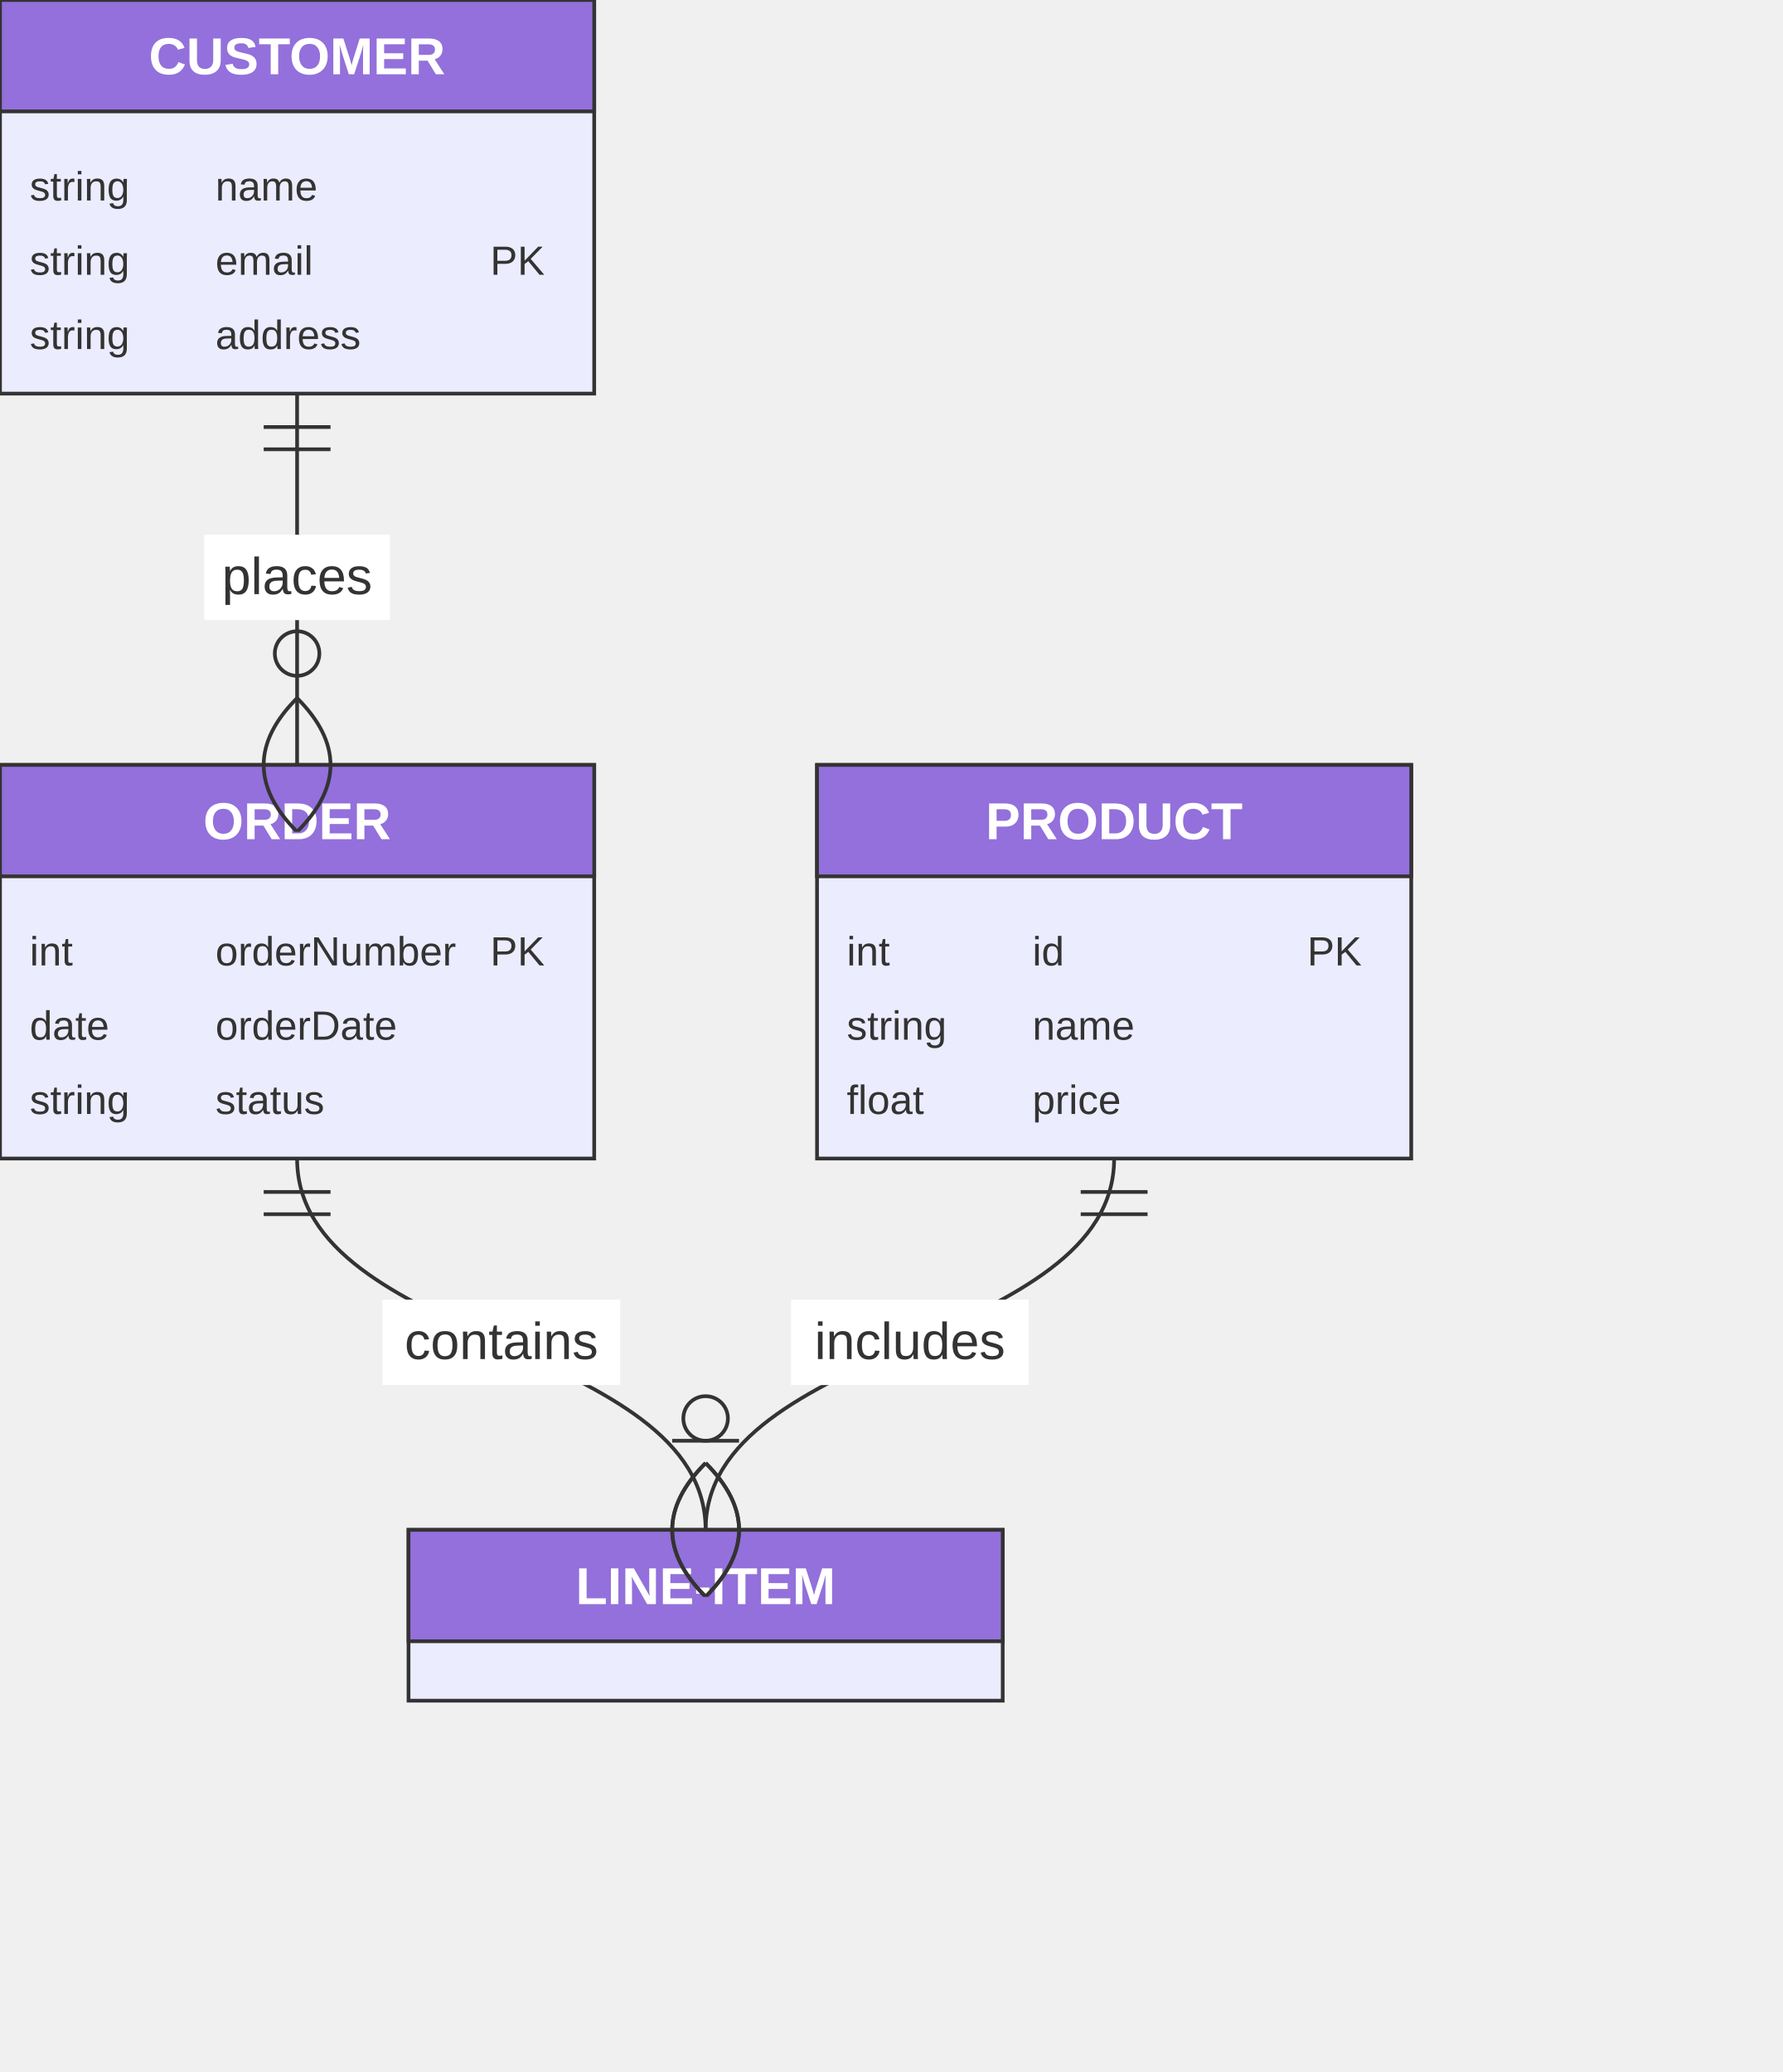
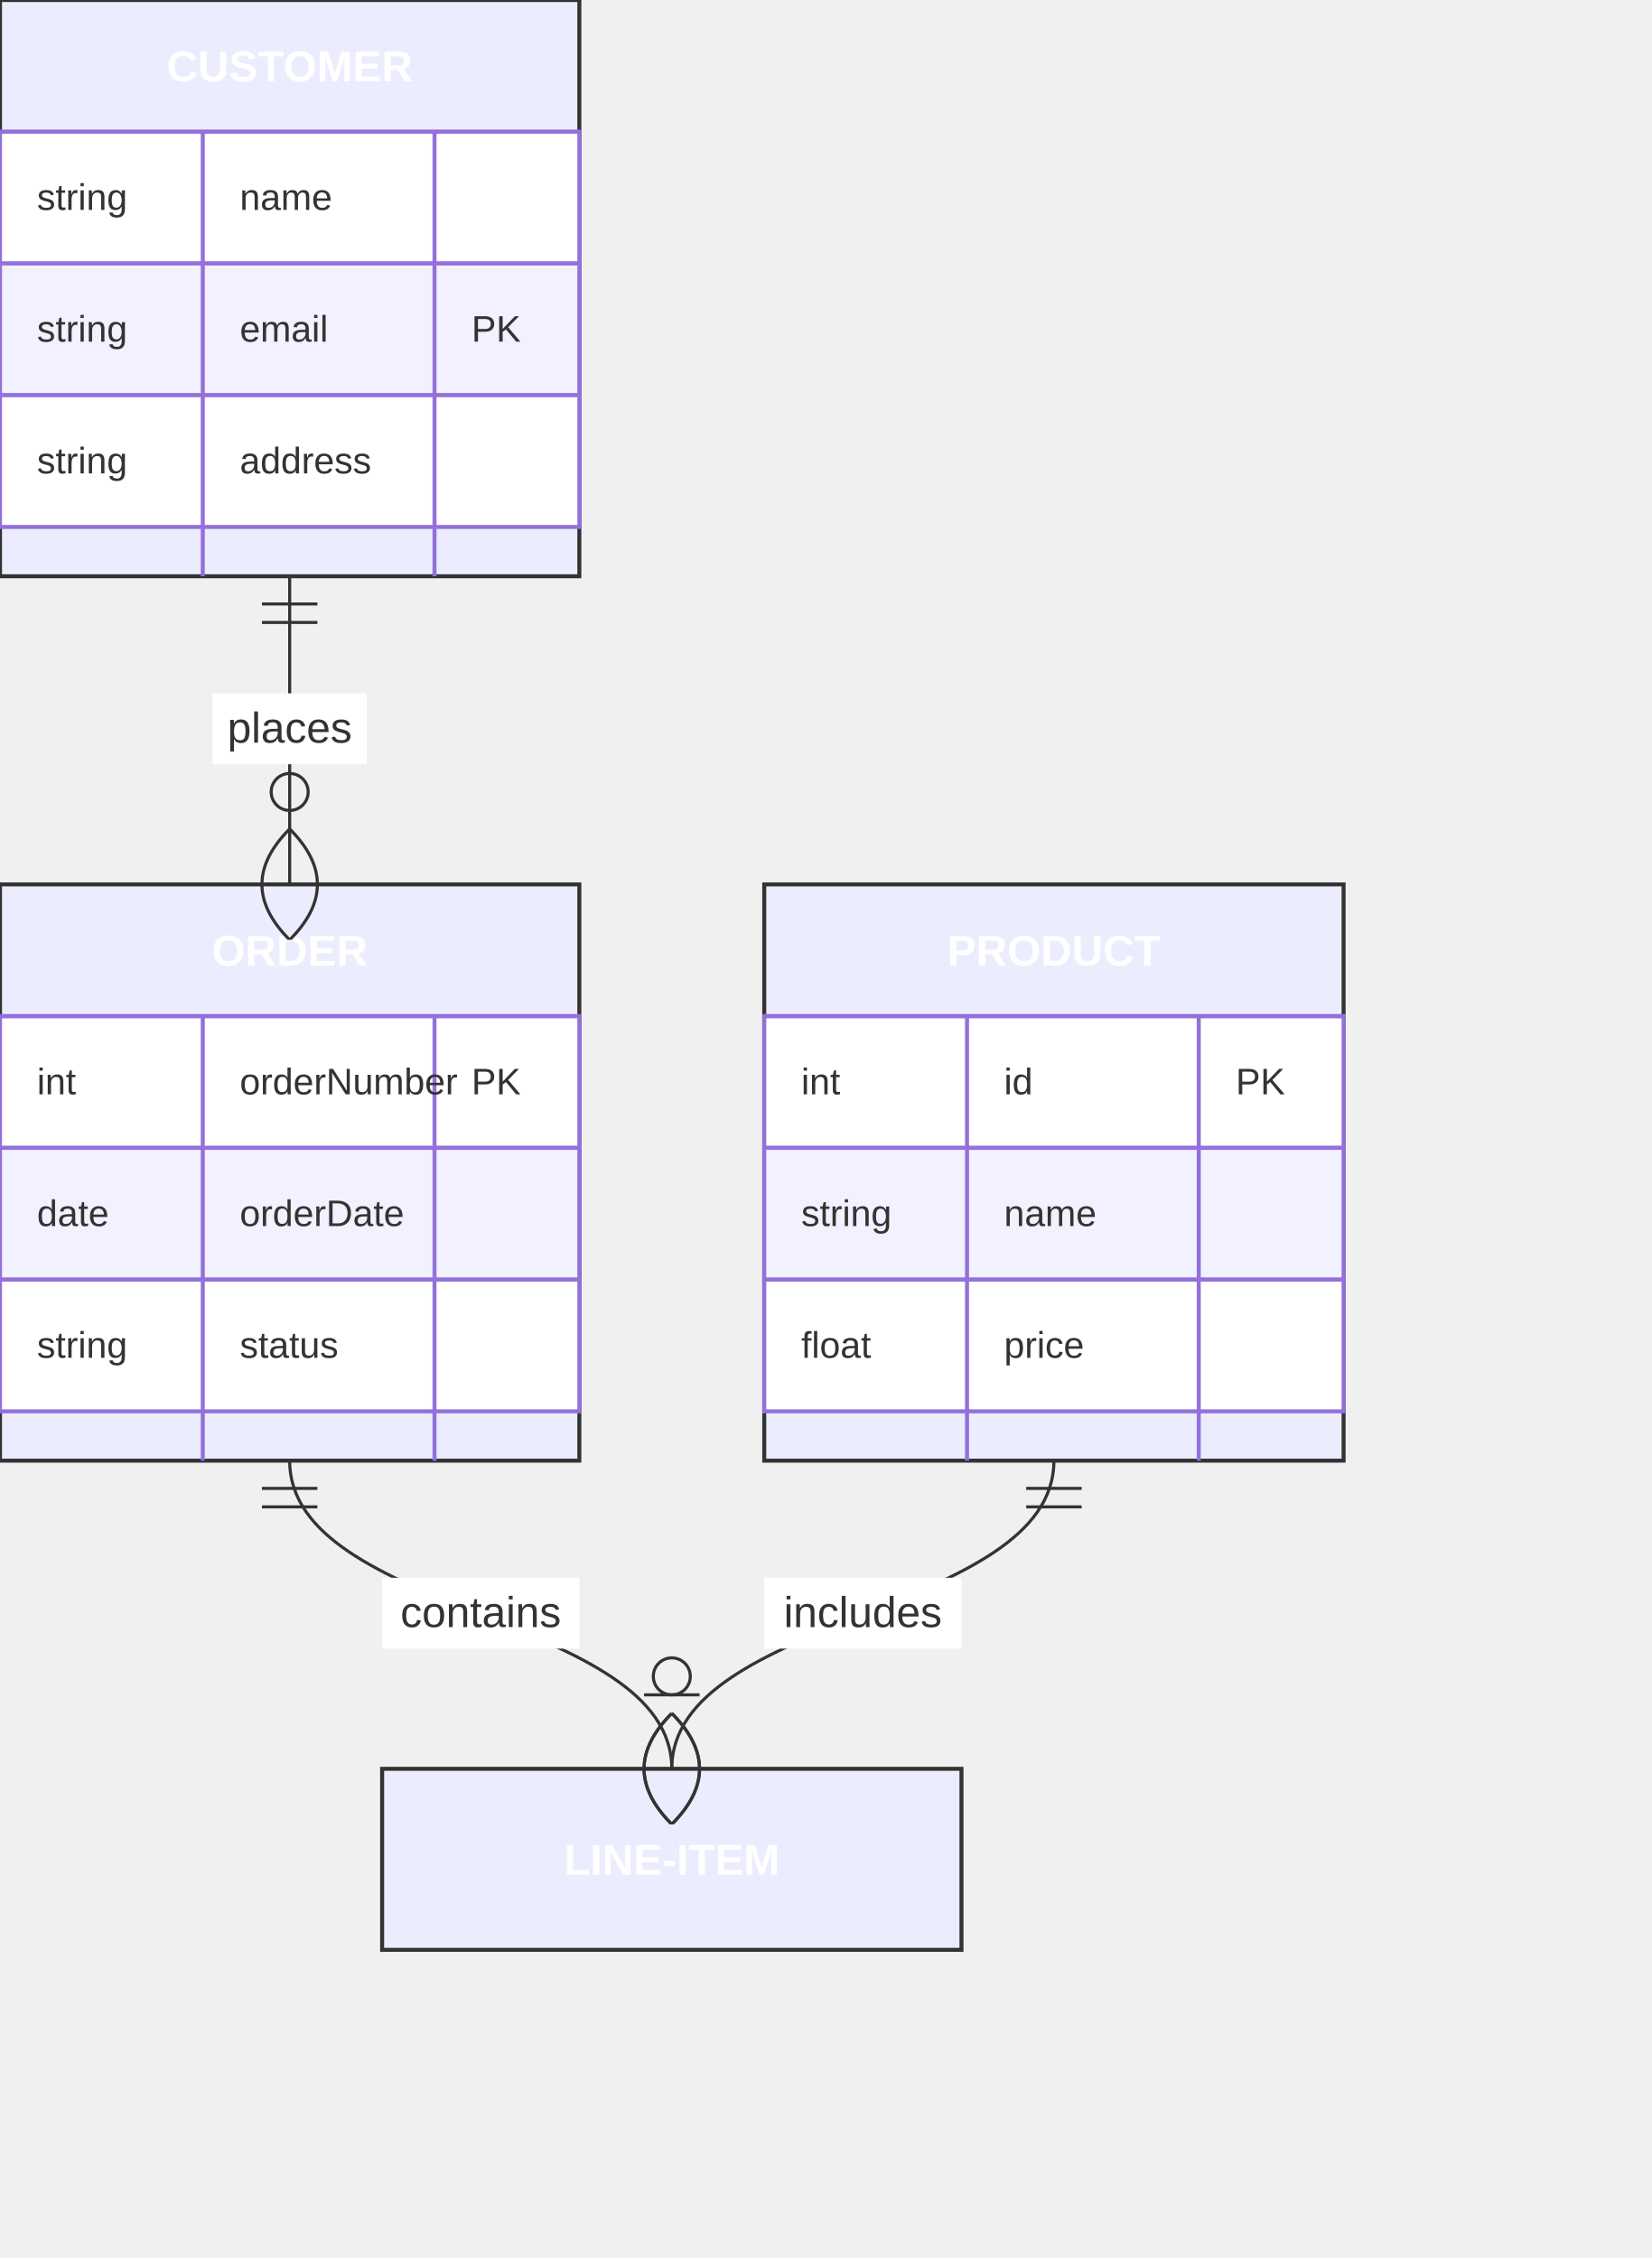
- <svg xmlns="http://www.w3.org/2000/svg" width="480" height="558" viewBox="0 0 480 558" class="mermaid">
+ <svg xmlns="http://www.w3.org/2000/svg" width="536" height="732.75" viewBox="0 0 536 732.75" class="mermaid">
  <style>

.mermaid {
  font-family: trebuchet ms, verdana, arial, sans-serif;
  font-size: 16px;
}

.node rect,
.node polygon,
.node circle,
.node ellipse,
.node path {
  fill: #ECECFF;
  stroke: #9370DB;
  stroke-width: 1px;
}

.node line {
  stroke: #9370DB;
  stroke-width: 1px;
}

.node .label {
  fill: #333333;
}

.node text {
  fill: #333333;
  font-family: trebuchet ms, verdana, arial, sans-serif;
  font-size: 16px;
}

.edge-path {
  fill: none;
  stroke: #333333;
  stroke-width: 1px;
}

.edge-label {
  fill: #333333;
  font-family: trebuchet ms, verdana, arial, sans-serif;
}

.edge-label-bg {
  fill: rgba(232, 232, 232, 0.8);
}

.subgraph {
  fill: #ffffde;
  stroke: #aaaa33;
  stroke-width: 1px;
}

.subgraph-title {
  fill: #333333;
  font-weight: bold;
}

.cluster rect {
  fill: #ffffde;
  stroke: #aaaa33;
  stroke-width: 1px;
  rx: 5px;
  ry: 5px;
}

.cluster-label {
  fill: #333333;
  font-family: trebuchet ms, verdana, arial, sans-serif;
  font-size: 16px;
  font-weight: bold;
}

marker path {
  fill: #333333;
  stroke: #333333;
}


.er-title {
  fill: #333333;
}

.entity-box {
  fill: #ECECFF;
  stroke: #333333;
}

.entity-header {
  fill: #9370DB;
  stroke: #333333;
}

.entity-name {
  fill: #FFFFFF;
  font-weight: bold;
}

.entity-attr {
  fill: #333333;
}

.relationshipLine {
  stroke: #333333;
  stroke-width: 1;
  fill: none;
}

.relationship-label {
  fill: #333333;
}

.marker {
  fill: none;
  stroke: #333333;
  stroke-width: 1;
}

.marker circle {
  fill: white;
}

  </style>
  <defs>
    <marker id="er-onlyOneStart" viewBox="0 0 18 18" refX="0" refY="9" markerWidth="18" markerHeight="18" orient="auto">
      <path d="M9,0 L9,18 M15,0 L15,18" class="marker" />
    </marker>
    <marker id="er-onlyOneEnd" viewBox="0 0 18 18" refX="18" refY="9" markerWidth="18" markerHeight="18" orient="auto">
      <path d="M3,0 L3,18 M9,0 L9,18" class="marker" />
    </marker>
    <marker id="er-zeroOrOneStart" viewBox="0 0 30 18" refX="0" refY="9" markerWidth="30" markerHeight="18" orient="auto">
      <circle cx="21" cy="9" r="6" class="marker" fill="white" />
      <path d="M9,0 L9,18" class="marker" />
    </marker>
    <marker id="er-zeroOrOneEnd" viewBox="0 0 30 18" refX="30" refY="9" markerWidth="30" markerHeight="18" orient="auto">
      <circle cx="9" cy="9" r="6" class="marker" fill="white" />
      <path d="M21,0 L21,18" class="marker" />
    </marker>
    <marker id="er-oneOrMoreStart" viewBox="0 0 45 36" refX="18" refY="18" markerWidth="45" markerHeight="36" orient="auto">
      <path d="M0,18 Q 18,0 36,18 Q 18,36 0,18 M42,9 L42,27" class="marker" />
    </marker>
    <marker id="er-oneOrMoreEnd" viewBox="0 0 45 36" refX="27" refY="18" markerWidth="45" markerHeight="36" orient="auto">
      <path d="M3,9 L3,27 M9,18 Q27,0 45,18 Q27,36 9,18" class="marker" />
    </marker>
    <marker id="er-zeroOrMoreStart" viewBox="0 0 57 36" refX="18" refY="18" markerWidth="57" markerHeight="36" orient="auto">
      <circle cx="48" cy="18" r="6" class="marker" fill="white" />
      <path d="M0,18 Q18,0 36,18 Q18,36 0,18" class="marker" />
    </marker>
    <marker id="er-zeroOrMoreEnd" viewBox="0 0 57 36" refX="39" refY="18" markerWidth="57" markerHeight="36" orient="auto">
      <circle cx="9" cy="18" r="6" class="marker" fill="white" />
      <path d="M21,18 Q39,0 57,18 Q39,36 21,18" class="marker" />
    </marker>
  </defs>
  <g class="root">
    <g class="clusters">

    </g>
    <g class="edgePaths">

    </g>
    <g class="edgeLabels">

    </g>
    <g class="nodes">

    </g>
    <g class="entity-node" id="entity-CUSTOMER-0">
-       <rect x="0" y="0" width="160" height="106" rx="0" ry="0" class="entity-box" stroke="#333333" stroke-width="1" fill="#ECECFF" />
-       <rect x="0" y="0" width="160" height="30" rx="0" ry="0" class="entity-header" stroke="#333333" fill="#9370DB" stroke-width="1" />
-       <text x="80" y="20" class="entity-name" text-anchor="middle" font-weight="bold" font-size="14" fill="#FFFFFF">CUSTOMER</text>
-       <text x="8" y="54" class="entity-attr attribute-type" text-anchor="start" font-size="11">string</text>
-       <text x="58" y="54" class="entity-attr attribute-name" text-anchor="start" font-size="11">name</text>
-       <text x="8" y="74" class="entity-attr attribute-type" text-anchor="start" font-size="11">string</text>
-       <text x="58" y="74" class="entity-attr attribute-name" font-size="11" text-anchor="start">email</text>
-       <text x="132" y="74" class="entity-attr attribute-key" text-anchor="start" font-size="11">PK</text>
-       <text x="8" y="94" class="entity-attr attribute-type" text-anchor="start" font-size="11">string</text>
-       <text x="58" y="94" class="entity-attr attribute-name" text-anchor="start" font-size="11">address</text>
+       <rect x="0" y="0" width="188" height="187" rx="0" ry="0" class="entity-box" stroke-width="1.3" fill="#ECECFF" stroke="#9370DB" />
+       <rect x="0" y="42.75" width="188" height="42.75" rx="0" ry="0" class="row-rect-odd" stroke-width="1.3" fill="hsl(240, 100%, 100%)" stroke="#9370DB" />
+       <rect x="0" y="85.5" width="188" height="42.75" rx="0" ry="0" class="row-rect-even" stroke="#9370DB" fill="hsl(240, 100%, 97.27%)" stroke-width="1.3" />
+       <rect x="0" y="128.25" width="188" height="42.75" rx="0" ry="0" class="row-rect-odd" stroke-width="1.3" fill="hsl(240, 100%, 100%)" stroke="#9370DB" />
+       <line x1="0" y1="42.75" x2="188" y2="42.75" class="divider" stroke="#9370DB" stroke-width="1.3" />
+       <line x1="65.8" y1="42.75" x2="65.8" y2="187" class="divider" stroke-width="1.3" stroke="#9370DB" />
+       <line x1="141" y1="42.75" x2="141" y2="187" class="divider" stroke-width="1.3" stroke="#9370DB" />
+       <text x="94" y="26.375" class="entity-name" font-size="14" text-anchor="middle" font-weight="bold">CUSTOMER</text>
+       <text x="12" y="68.125" class="entity-attr attribute-type" font-size="12" text-anchor="start">string</text>
+       <text x="77.8" y="68.125" class="entity-attr attribute-name" font-size="12" text-anchor="start">name</text>
+       <text x="12" y="110.875" class="entity-attr attribute-type" text-anchor="start" font-size="12">string</text>
+       <text x="77.8" y="110.875" class="entity-attr attribute-name" font-size="12" text-anchor="start">email</text>
+       <text x="153" y="110.875" class="entity-attr attribute-key" text-anchor="start" font-size="12">PK</text>
+       <text x="12" y="153.625" class="entity-attr attribute-type" text-anchor="start" font-size="12">string</text>
+       <text x="77.8" y="153.625" class="entity-attr attribute-name" text-anchor="start" font-size="12">address</text>
    </g>
    <g class="entity-node" id="entity-LINE-ITEM-2">
-       <rect x="110" y="412" width="160" height="46" rx="0" ry="0" class="entity-box" stroke="#333333" fill="#ECECFF" stroke-width="1" />
-       <rect x="110" y="412" width="160" height="30" rx="0" ry="0" class="entity-header" fill="#9370DB" stroke-width="1" stroke="#333333" />
-       <text x="190" y="432" class="entity-name" font-size="14" fill="#FFFFFF" font-weight="bold" text-anchor="middle">LINE-ITEM</text>
+       <rect x="124" y="574" width="188" height="58.75" rx="0" ry="0" class="entity-box" stroke-width="1.3" stroke="#9370DB" fill="#ECECFF" />
+       <text x="218" y="608.375" class="entity-name" font-size="14" text-anchor="middle" font-weight="bold">LINE-ITEM</text>
    </g>
    <g class="entity-node" id="entity-ORDER-1">
-       <rect x="0" y="206" width="160" height="106" rx="0" ry="0" class="entity-box" fill="#ECECFF" stroke="#333333" stroke-width="1" />
-       <rect x="0" y="206" width="160" height="30" rx="0" ry="0" class="entity-header" fill="#9370DB" stroke-width="1" stroke="#333333" />
-       <text x="80" y="226" class="entity-name" font-weight="bold" text-anchor="middle" font-size="14" fill="#FFFFFF">ORDER</text>
-       <text x="8" y="260" class="entity-attr attribute-type" font-size="11" text-anchor="start">int</text>
-       <text x="58" y="260" class="entity-attr attribute-name" text-anchor="start" font-size="11">orderNumber</text>
-       <text x="132" y="260" class="entity-attr attribute-key" font-size="11" text-anchor="start">PK</text>
-       <text x="8" y="280" class="entity-attr attribute-type" font-size="11" text-anchor="start">date</text>
-       <text x="58" y="280" class="entity-attr attribute-name" text-anchor="start" font-size="11">orderDate</text>
-       <text x="8" y="300" class="entity-attr attribute-type" text-anchor="start" font-size="11">string</text>
-       <text x="58" y="300" class="entity-attr attribute-name" text-anchor="start" font-size="11">status</text>
+       <rect x="0" y="287" width="188" height="187" rx="0" ry="0" class="entity-box" stroke="#9370DB" fill="#ECECFF" stroke-width="1.3" />
+       <rect x="0" y="329.75" width="188" height="42.75" rx="0" ry="0" class="row-rect-odd" fill="hsl(240, 100%, 100%)" stroke-width="1.3" stroke="#9370DB" />
+       <rect x="0" y="372.5" width="188" height="42.75" rx="0" ry="0" class="row-rect-even" stroke-width="1.3" fill="hsl(240, 100%, 97.27%)" stroke="#9370DB" />
+       <rect x="0" y="415.25" width="188" height="42.75" rx="0" ry="0" class="row-rect-odd" fill="hsl(240, 100%, 100%)" stroke="#9370DB" stroke-width="1.3" />
+       <line x1="0" y1="329.75" x2="188" y2="329.75" class="divider" stroke-width="1.3" stroke="#9370DB" />
+       <line x1="65.8" y1="329.75" x2="65.8" y2="474" class="divider" stroke-width="1.3" stroke="#9370DB" />
+       <line x1="141" y1="329.75" x2="141" y2="474" class="divider" stroke="#9370DB" stroke-width="1.3" />
+       <text x="94" y="313.375" class="entity-name" text-anchor="middle" font-size="14" font-weight="bold">ORDER</text>
+       <text x="12" y="355.125" class="entity-attr attribute-type" text-anchor="start" font-size="12">int</text>
+       <text x="77.8" y="355.125" class="entity-attr attribute-name" text-anchor="start" font-size="12">orderNumber</text>
+       <text x="153" y="355.125" class="entity-attr attribute-key" text-anchor="start" font-size="12">PK</text>
+       <text x="12" y="397.875" class="entity-attr attribute-type" font-size="12" text-anchor="start">date</text>
+       <text x="77.8" y="397.875" class="entity-attr attribute-name" font-size="12" text-anchor="start">orderDate</text>
+       <text x="12" y="440.625" class="entity-attr attribute-type" font-size="12" text-anchor="start">string</text>
+       <text x="77.8" y="440.625" class="entity-attr attribute-name" text-anchor="start" font-size="12">status</text>
    </g>
    <g class="entity-node" id="entity-PRODUCT-3">
-       <rect x="220" y="206" width="160" height="106" rx="0" ry="0" class="entity-box" fill="#ECECFF" stroke="#333333" stroke-width="1" />
-       <rect x="220" y="206" width="160" height="30" rx="0" ry="0" class="entity-header" stroke-width="1" fill="#9370DB" stroke="#333333" />
-       <text x="300" y="226" class="entity-name" font-size="14" text-anchor="middle" fill="#FFFFFF" font-weight="bold">PRODUCT</text>
-       <text x="228" y="260" class="entity-attr attribute-type" text-anchor="start" font-size="11">int</text>
-       <text x="278" y="260" class="entity-attr attribute-name" font-size="11" text-anchor="start">id</text>
-       <text x="352" y="260" class="entity-attr attribute-key" text-anchor="start" font-size="11">PK</text>
-       <text x="228" y="280" class="entity-attr attribute-type" font-size="11" text-anchor="start">string</text>
-       <text x="278" y="280" class="entity-attr attribute-name" font-size="11" text-anchor="start">name</text>
-       <text x="228" y="300" class="entity-attr attribute-type" font-size="11" text-anchor="start">float</text>
-       <text x="278" y="300" class="entity-attr attribute-name" font-size="11" text-anchor="start">price</text>
+       <rect x="248" y="287" width="188" height="187" rx="0" ry="0" class="entity-box" stroke="#9370DB" fill="#ECECFF" stroke-width="1.3" />
+       <rect x="248" y="329.75" width="188" height="42.75" rx="0" ry="0" class="row-rect-odd" stroke-width="1.3" fill="hsl(240, 100%, 100%)" stroke="#9370DB" />
+       <rect x="248" y="372.5" width="188" height="42.75" rx="0" ry="0" class="row-rect-even" stroke="#9370DB" stroke-width="1.3" fill="hsl(240, 100%, 97.27%)" />
+       <rect x="248" y="415.25" width="188" height="42.75" rx="0" ry="0" class="row-rect-odd" fill="hsl(240, 100%, 100%)" stroke="#9370DB" stroke-width="1.3" />
+       <line x1="248" y1="329.75" x2="436" y2="329.75" class="divider" stroke="#9370DB" stroke-width="1.3" />
+       <line x1="313.8" y1="329.75" x2="313.8" y2="474" class="divider" stroke-width="1.3" stroke="#9370DB" />
+       <line x1="389" y1="329.75" x2="389" y2="474" class="divider" stroke-width="1.3" stroke="#9370DB" />
+       <text x="342" y="313.375" class="entity-name" text-anchor="middle" font-size="14" font-weight="bold">PRODUCT</text>
+       <text x="260" y="355.125" class="entity-attr attribute-type" text-anchor="start" font-size="12">int</text>
+       <text x="325.8" y="355.125" class="entity-attr attribute-name" text-anchor="start" font-size="12">id</text>
+       <text x="401" y="355.125" class="entity-attr attribute-key" font-size="12" text-anchor="start">PK</text>
+       <text x="260" y="397.875" class="entity-attr attribute-type" font-size="12" text-anchor="start">string</text>
+       <text x="325.8" y="397.875" class="entity-attr attribute-name" text-anchor="start" font-size="12">name</text>
+       <text x="260" y="440.625" class="entity-attr attribute-type" font-size="12" text-anchor="start">float</text>
+       <text x="325.8" y="440.625" class="entity-attr attribute-name" text-anchor="start" font-size="12">price</text>
    </g>
    <g class="relationship">
-       <path d="M80,106 C80,156 80,156 80,206" class="relationshipLine" marker-start="url(#er-onlyOneStart)" marker-end="url(#er-zeroOrMoreEnd)" />
-       <rect x="55" y="144" width="50" height="23" rx="0" ry="0" class="background" fill="#FFFFFF" />
-       <text x="80" y="160" class="relationship-label" text-anchor="middle" font-size="14">places</text>
+       <path d="M94,187 C94,237 94,237 94,287" class="relationshipLine" marker-end="url(#er-zeroOrMoreEnd)" marker-start="url(#er-onlyOneStart)" />
+       <rect x="69" y="225" width="50" height="23" rx="0" ry="0" class="background" fill="#FFFFFF" />
+       <text x="94" y="241" class="relationship-label" text-anchor="middle" font-size="14">places</text>
    </g>
    <g class="relationship">
-       <path d="M80,312 C80,362 190,362 190,412" class="relationshipLine" marker-start="url(#er-onlyOneStart)" marker-end="url(#er-oneOrMoreEnd)" />
-       <rect x="103" y="350" width="64" height="23" rx="0" ry="0" class="background" fill="#FFFFFF" />
-       <text x="135" y="366" class="relationship-label" font-size="14" text-anchor="middle">contains</text>
+       <path d="M94,474 C94,524 218,524 218,574" class="relationshipLine" marker-end="url(#er-oneOrMoreEnd)" marker-start="url(#er-onlyOneStart)" />
+       <rect x="124" y="512" width="64" height="23" rx="0" ry="0" class="background" fill="#FFFFFF" />
+       <text x="156" y="528" class="relationship-label" text-anchor="middle" font-size="14">contains</text>
    </g>
    <g class="relationship">
-       <path d="M300,312 C300,362 190,362 190,412" class="relationshipLine" marker-start="url(#er-onlyOneStart)" marker-end="url(#er-zeroOrMoreEnd)" />
-       <rect x="213" y="350" width="64" height="23" rx="0" ry="0" class="background" fill="#FFFFFF" />
-       <text x="245" y="366" class="relationship-label" text-anchor="middle" font-size="14">includes</text>
+       <path d="M342,474 C342,524 218,524 218,574" class="relationshipLine" marker-start="url(#er-onlyOneStart)" marker-end="url(#er-zeroOrMoreEnd)" />
+       <rect x="248" y="512" width="64" height="23" rx="0" ry="0" class="background" fill="#FFFFFF" />
+       <text x="280" y="528" class="relationship-label" text-anchor="middle" font-size="14">includes</text>
    </g>
  </g>
</svg>
